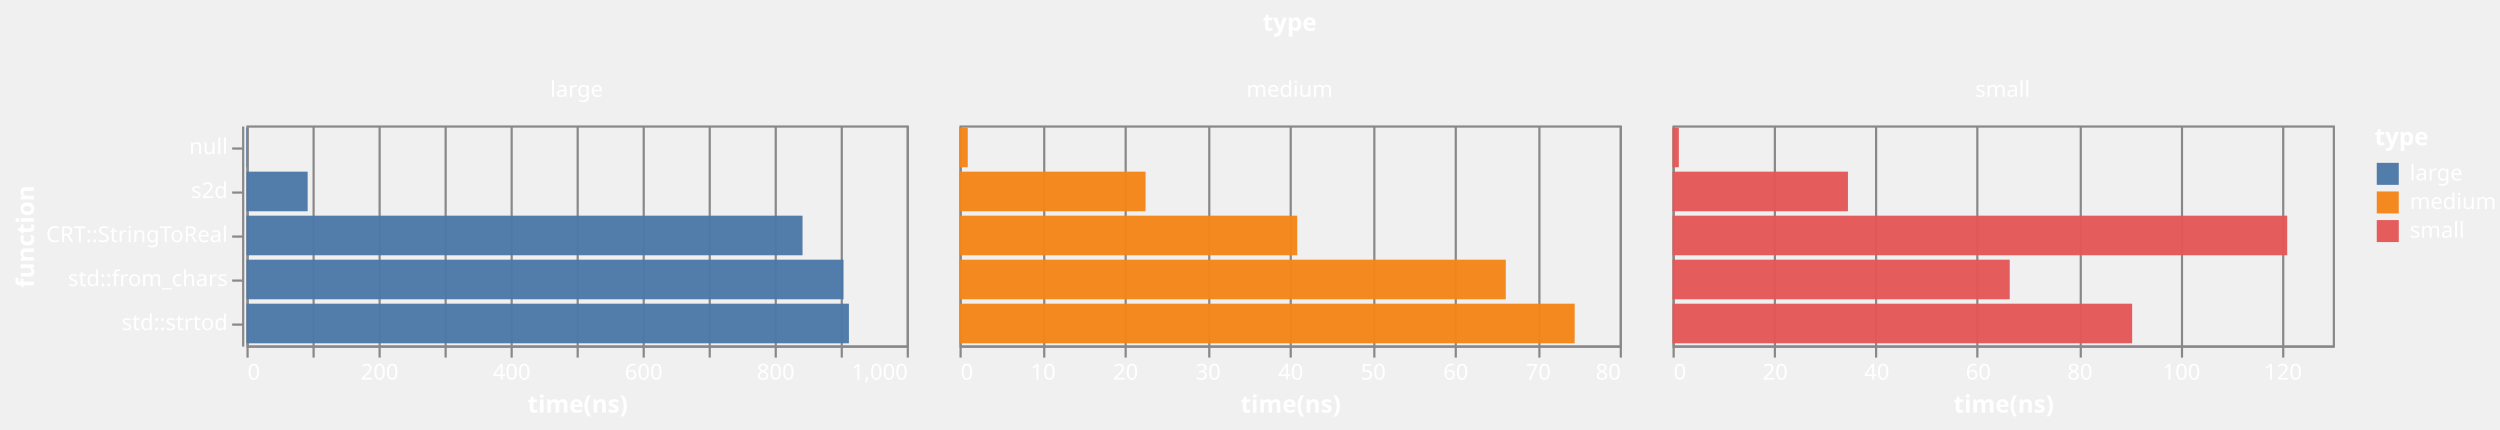
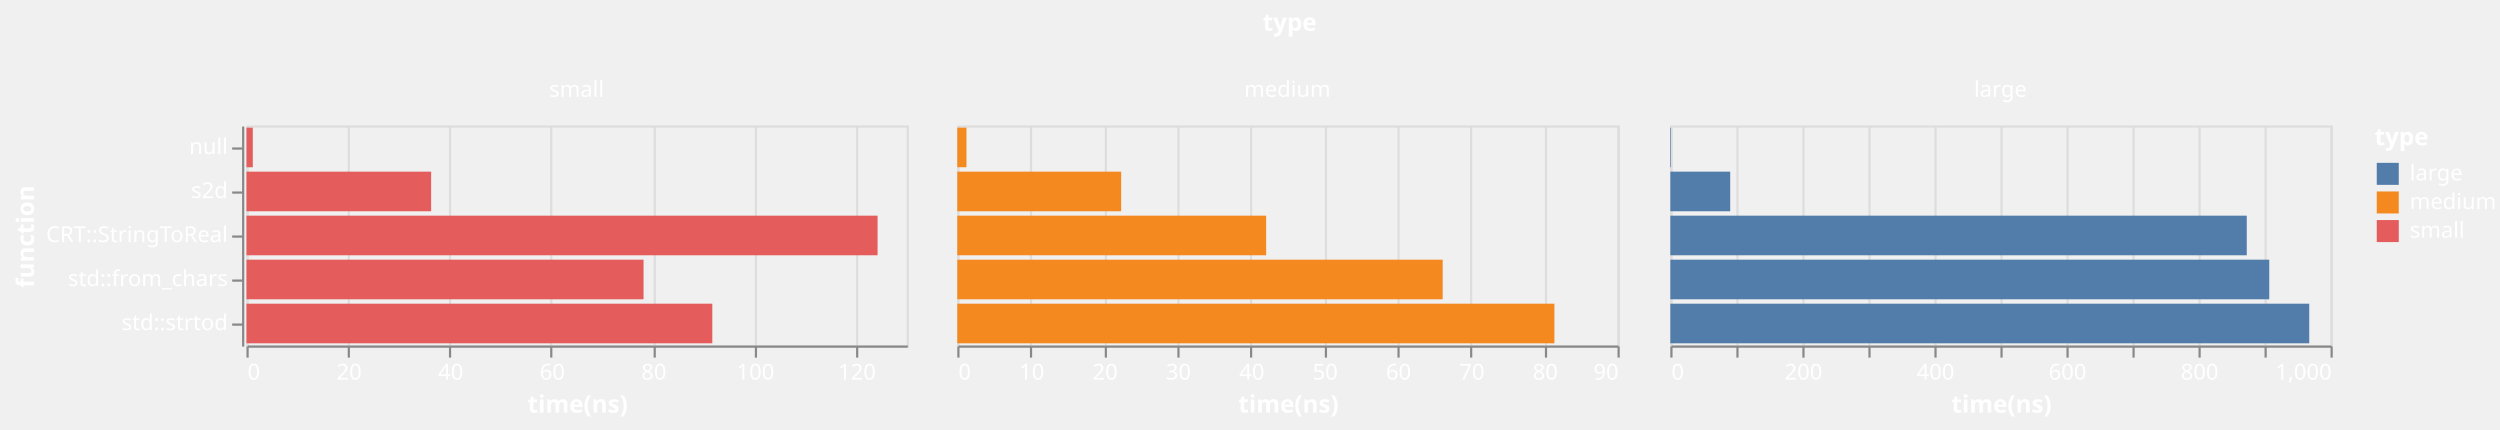
- <svg xmlns="http://www.w3.org/2000/svg" class="marks" viewBox="0 0 1136 195">
-   <g fill="none" stroke-miterlimit="10" aria-roledescription="group mark container" class="mark-group role-frame root">
-     <path d="M112 57Z" aria-hidden="true" class="background" />
-     <g aria-roledescription="group mark container" class="mark-group role-column-title column-title">
-       <path d="M586 26Z" aria-hidden="true" class="background" />
-       <g class="mark-group role-title" pointer-events="none">
-         <path d="M586 5Z" aria-hidden="true" class="background" />
-         <text fill="#fff" aria-label="Title text 'type'" aria-roledescription="title" class="mark-text role-title-text" font-family="sans-serif" font-size="11" font-weight="bold" text-anchor="middle" transform="translate(586 14)">type</text>
-       </g>
+ <svg xmlns="http://www.w3.org/2000/svg" viewBox="0 0 1136 195">
+   <g fill="none" stroke-miterlimit="10">
+     <path d="M112 57Zm474-31Zm0-21Z" aria-hidden="true" />
+     <text fill="#fff" font-family="sans-serif" font-size="11" font-weight="bold" text-anchor="middle" transform="translate(586 14)">type</text>
+     <path d="M110 57v100Zm.5.5Z" aria-hidden="true" />
+     <path stroke="#888" d="M110.5 67.5h-5m5 20h-5m5 20h-5m5 20h-5m5 20h-5" />
+     <g fill="#fff" font-family="sans-serif" font-size="10" text-anchor="end">
+       <text transform="translate(103.5 70)">null</text>
+       <text transform="translate(103.5 90)">s2d</text>
+       <text transform="translate(103.5 110)">CRT::StringToReal</text>
+       <text transform="translate(103.5 130)">std::from_chars</text>
+       <text transform="translate(103.5 150)">std::strtod</text>
    </g>
-     <g aria-roledescription="group mark container" class="mark-group role-row-header row_header">
-       <path d="M110 57v100Z" aria-hidden="true" class="background" />
-       <g aria-label="Y-axis titled 'function' for a discrete scale with 5 values: null, s2d, CRT::StringToReal, std::from_chars, std::strtod" aria-roledescription="axis" class="mark-group role-axis" pointer-events="none">
-         <path d="M110.5 57.5Z" aria-hidden="true" class="background" />
-         <path stroke="#888" d="M110.5 67.5h-5m5 20h-5m5 20h-5m5 20h-5m5 20h-5" class="mark-rule role-axis-tick" />
-         <g fill="#fff" class="mark-text role-axis-label" font-family="sans-serif" font-size="10" text-anchor="end">
-           <text transform="translate(103.5 70)">null</text>
-           <text transform="translate(103.5 90)">s2d</text>
-           <text transform="translate(103.5 110)">CRT::StringToReal</text>
-           <text transform="translate(103.5 130)">std::from_chars</text>
-           <text transform="translate(103.5 150)">std::strtod</text>
-         </g>
-         <path stroke="#888" d="M110.5 57.5v100" class="mark-rule role-axis-domain" />
-         <text fill="#fff" class="mark-text role-axis-title" font-family="sans-serif" font-size="11" font-weight="bold" text-anchor="middle" transform="rotate(-90 61.465 46.035)">function</text>
-       </g>
+     <path stroke="#888" d="M110.5 57.5v100" />
+     <text fill="#fff" font-family="sans-serif" font-size="11" font-weight="bold" text-anchor="middle" transform="rotate(-90 61.465 46.035)">function</text>
+     <path d="M112 56h300-300Zm150-20Z" aria-hidden="true" />
+     <text fill="#fff" font-family="sans-serif" font-size="10" text-anchor="middle" transform="translate(262 44)">small</text>
+     <path d="M435 56h300-300Zm150-20Z" aria-hidden="true" />
+     <text fill="#fff" font-family="sans-serif" font-size="10" text-anchor="middle" transform="translate(585 44)">medium</text>
+     <path d="M759 56h300-300Zm150-20Z" aria-hidden="true" />
+     <text fill="#fff" font-family="sans-serif" font-size="10" text-anchor="middle" transform="translate(909 44)">large</text>
+     <path stroke="#ddd" d="M112.5 57.5h300v100h-300Z" aria-hidden="true" />
+     <g aria-hidden="true">
+       <path d="M112.5 157.5Z" aria-hidden="true" />
+       <path stroke="#ddd" d="M112.5 157.5v-100m46 100v-100m46 100v-100m46 100v-100m47 100v-100m46 100v-100m46 100v-100" />
    </g>
-     <g aria-roledescription="group mark container" class="mark-group role-column-header column_header">
-       <path d="M112 56h300-300Z" aria-hidden="true" class="background" />
-       <g class="mark-group role-title" pointer-events="none">
-         <path d="M262 36Z" aria-hidden="true" class="background" />
-         <text fill="#fff" aria-label="Title text 'large'" aria-roledescription="title" class="mark-text role-title-text" font-family="sans-serif" font-size="10" text-anchor="middle" transform="translate(262 44)">large</text>
-       </g>
-       <path d="M436 56h300-300Z" aria-hidden="true" class="background" />
-       <g class="mark-group role-title" pointer-events="none">
-         <path d="M586 36Z" aria-hidden="true" class="background" />
-         <text fill="#fff" aria-label="Title text 'medium'" aria-roledescription="title" class="mark-text role-title-text" font-family="sans-serif" font-size="10" text-anchor="middle" transform="translate(586 44)">medium</text>
-       </g>
-       <path d="M760 56h300-300Z" aria-hidden="true" class="background" />
-       <g class="mark-group role-title" pointer-events="none">
-         <path d="M910 36Z" aria-hidden="true" class="background" />
-         <text fill="#fff" aria-label="Title text 'small'" aria-roledescription="title" class="mark-text role-title-text" font-family="sans-serif" font-size="10" text-anchor="middle" transform="translate(910 44)">small</text>
-       </g>
+     <path d="M112.5 157.5Z" aria-hidden="true" />
+     <path stroke="#888" d="M112.5 157.5v5m46-5v5m46-5v5m46-5v5m47-5v5m46-5v5m46-5v5" />
+     <g fill="#fff" font-family="sans-serif" font-size="10">
+       <text transform="translate(112.5 172.5)">0</text>
+       <text text-anchor="middle" transform="translate(158.654 172.5)">20</text>
+       <text text-anchor="middle" transform="translate(204.808 172.5)">40</text>
+       <text text-anchor="middle" transform="translate(250.962 172.5)">60</text>
+       <text text-anchor="middle" transform="translate(297.115 172.5)">80</text>
+       <text text-anchor="middle" transform="translate(343.27 172.5)">100</text>
+       <text text-anchor="middle" transform="translate(389.423 172.5)">120</text>
    </g>
-     <g aria-roledescription="group mark container" class="mark-group role-scope cell">
-       <path stroke="#888" d="M112.5 57.5h300v100h-300Z" aria-hidden="true" class="background" />
-       <g aria-hidden="true" class="mark-group role-axis" pointer-events="none">
-         <path d="M112.5 157.5Z" aria-hidden="true" class="background" />
-         <path stroke="#888" d="M112.5 157.5v-100m30 100v-100m30 100v-100m30 100v-100m30 100v-100m30 100v-100m30 100v-100m30 100v-100m30 100v-100m30 100v-100m30 100v-100" class="mark-rule role-axis-grid" />
-       </g>
-       <g aria-label="X-axis titled 'time(ns)' for a linear scale with values from 0 to 1,000" aria-roledescription="axis" class="mark-group role-axis" pointer-events="none">
-         <path d="M112.5 157.5Z" aria-hidden="true" class="background" />
-         <path stroke="#888" d="M112.5 157.5v5m30-5v5m30-5v5m30-5v5m30-5v5m30-5v5m30-5v5m30-5v5m30-5v5m30-5v5m30-5v5" class="mark-rule role-axis-tick" />
-         <g fill="#fff" class="mark-text role-axis-label" font-family="sans-serif" font-size="10">
-           <text transform="translate(112.5 172.5)">0</text>
-           <text text-anchor="middle" transform="translate(172.5 172.5)">200</text>
-           <text text-anchor="middle" transform="translate(232.5 172.5)">400</text>
-           <text text-anchor="middle" transform="translate(292.5 172.5)">600</text>
-           <text text-anchor="middle" transform="translate(352.5 172.5)">800</text>
-           <text text-anchor="end" transform="translate(412.5 172.5)">1,000</text>
-         </g>
-         <path stroke="#888" d="M112.5 157.5h300" class="mark-rule role-axis-domain" />
-         <text fill="#fff" class="mark-text role-axis-title" font-family="sans-serif" font-size="11" font-weight="bold" text-anchor="middle" transform="translate(262.5 187.5)">time(ns)</text>
-       </g>
-       <g fill="#4c78a8" aria-roledescription="rect mark container" class="mark-rect role-mark child_marks">
-         <path d="M112 58h.31v18H112Z" aria-label="time(ns): 1.031; function: null; type: large; name: MSC" aria-roledescription="bar" opacity=".96" />
-         <path d="M112 138h273.746v18H112Z" aria-label="time(ns): 912.488; function: std::strtod; type: large; name: MSC" aria-roledescription="bar" opacity=".96" />
-         <path d="M112 118h271.293v18H112Z" aria-label="time(ns): 904.309; function: std::from_chars; type: large; name: MSC" aria-roledescription="bar" opacity=".96" />
-         <path d="M112 78h27.793v18H112Z" aria-label="time(ns): 92.645; function: s2d; type: large; name: RYU" aria-roledescription="bar" opacity=".96" />
-         <path d="M112 98h252.67v18H112Z" aria-label="time(ns): 842.236; function: CRT::StringToReal; type: large; name: Q-TEE" aria-roledescription="bar" opacity=".96" />
-       </g>
-       <path stroke="#888" d="M436.5 57.5h300v100h-300Z" aria-hidden="true" class="background" />
-       <g aria-hidden="true" class="mark-group role-axis" pointer-events="none">
-         <path d="M436.5 157.5Z" aria-hidden="true" class="background" />
-         <path stroke="#888" d="M436.5 157.5v-100m38 100v-100m37 100v-100m38 100v-100m37 100v-100m38 100v-100m37 100v-100m38 100v-100m37 100v-100" class="mark-rule role-axis-grid" />
-       </g>
-       <g aria-label="X-axis titled 'time(ns)' for a linear scale with values from 0 to 80" aria-roledescription="axis" class="mark-group role-axis" pointer-events="none">
-         <path d="M436.5 157.5Z" aria-hidden="true" class="background" />
-         <path stroke="#888" d="M436.5 157.5v5m38-5v5m37-5v5m38-5v5m37-5v5m38-5v5m37-5v5m38-5v5m37-5v5" class="mark-rule role-axis-tick" />
-         <g fill="#fff" class="mark-text role-axis-label" font-family="sans-serif" font-size="10">
-           <text transform="translate(436.5 172.5)">0</text>
-           <text text-anchor="middle" transform="translate(474 172.5)">10</text>
-           <text text-anchor="middle" transform="translate(511.5 172.5)">20</text>
-           <text text-anchor="middle" transform="translate(549 172.5)">30</text>
-           <text text-anchor="middle" transform="translate(586.5 172.5)">40</text>
-           <text text-anchor="middle" transform="translate(624 172.5)">50</text>
-           <text text-anchor="middle" transform="translate(661.5 172.5)">60</text>
-           <text text-anchor="middle" transform="translate(699 172.5)">70</text>
-           <text text-anchor="end" transform="translate(736.5 172.5)">80</text>
-         </g>
-         <path stroke="#888" d="M436.5 157.5h300" class="mark-rule role-axis-domain" />
-         <text fill="#fff" class="mark-text role-axis-title" font-family="sans-serif" font-size="11" font-weight="bold" text-anchor="middle" transform="translate(586.5 187.5)">time(ns)</text>
-       </g>
-       <g fill="#f58518" aria-roledescription="rect mark container" class="mark-rect role-mark child_marks">
-         <path d="M436 58h3.754v18H436Z" aria-label="time(ns): 1.001; function: null; type: medium; name: MSC" aria-roledescription="bar" opacity=".96" />
-         <path d="M436 138h279.533v18H436Z" aria-label="time(ns): 74.542; function: std::strtod; type: medium; name: MSC" aria-roledescription="bar" opacity=".96" />
-         <path d="M436 118h248.224v18H436Z" aria-label="time(ns): 66.193; function: std::from_chars; type: medium; name: MSC" aria-roledescription="bar" opacity=".96" />
-         <path d="M436 78h84.547v18H436Z" aria-label="time(ns): 22.546; function: s2d; type: medium; name: RYU" aria-roledescription="bar" opacity=".96" />
-         <path d="M436 98h153.465v18H436Z" aria-label="time(ns): 40.924; function: CRT::StringToReal; type: medium; name: Q-TEE" aria-roledescription="bar" opacity=".96" />
-       </g>
-       <path stroke="#888" d="M760.5 57.5h300v100h-300Z" aria-hidden="true" class="background" />
-       <g aria-hidden="true" class="mark-group role-axis" pointer-events="none">
-         <path d="M760.5 157.5Z" aria-hidden="true" class="background" />
-         <path stroke="#888" d="M760.5 157.5v-100m46 100v-100m46 100v-100m46 100v-100m47 100v-100m46 100v-100m46 100v-100" class="mark-rule role-axis-grid" />
-       </g>
-       <g aria-label="X-axis titled 'time(ns)' for a linear scale with values from 0 to 130" aria-roledescription="axis" class="mark-group role-axis" pointer-events="none">
-         <path d="M760.5 157.5Z" aria-hidden="true" class="background" />
-         <path stroke="#888" d="M760.5 157.5v5m46-5v5m46-5v5m46-5v5m47-5v5m46-5v5m46-5v5" class="mark-rule role-axis-tick" />
-         <g fill="#fff" class="mark-text role-axis-label" font-family="sans-serif" font-size="10">
-           <text transform="translate(760.5 172.5)">0</text>
-           <text text-anchor="middle" transform="translate(806.654 172.5)">20</text>
-           <text text-anchor="middle" transform="translate(852.808 172.5)">40</text>
-           <text text-anchor="middle" transform="translate(898.962 172.5)">60</text>
-           <text text-anchor="middle" transform="translate(945.115 172.5)">80</text>
-           <text text-anchor="middle" transform="translate(991.27 172.5)">100</text>
-           <text text-anchor="middle" transform="translate(1037.423 172.5)">120</text>
-         </g>
-         <path stroke="#888" d="M760.5 157.5h300" class="mark-rule role-axis-domain" />
-         <text fill="#fff" class="mark-text role-axis-title" font-family="sans-serif" font-size="11" font-weight="bold" text-anchor="middle" transform="translate(910.5 187.5)">time(ns)</text>
-       </g>
-       <g fill="#e45756" aria-roledescription="rect mark container" class="mark-rect role-mark child_marks">
-         <path d="M760 58h2.86v18H760Z" aria-label="time(ns): 1.239; function: null; type: small; name: MSC" aria-roledescription="bar" opacity=".96" />
-         <path d="M760 138h208.853v18H760Z" aria-label="time(ns): 90.503; function: std::strtod; type: small; name: MSC" aria-roledescription="bar" opacity=".96" />
-         <path d="M760 118h153.217v18H760Z" aria-label="time(ns): 66.394; function: std::from_chars; type: small; name: MSC" aria-roledescription="bar" opacity=".96" />
-         <path d="M760 78h79.708v18H760Z" aria-label="time(ns): 34.54; function: s2d; type: small; name: RYU" aria-roledescription="bar" opacity=".96" />
-         <path d="M760 98h279.307v18H760Z" aria-label="time(ns): 121.033; function: CRT::StringToReal; type: small; name: Q-TEE" aria-roledescription="bar" opacity=".96" />
-       </g>
+     <path stroke="#888" d="M112.5 157.5h300" />
+     <text fill="#fff" font-family="sans-serif" font-size="11" font-weight="bold" text-anchor="middle" transform="translate(262.5 187.5)">time(ns)</text>
+     <path fill="#e45756" d="M112 58h2.873v18H112Zm0 80h211.67v18H112Zm0-20h180.43v18H112Zm0-40h83.905v18H112Zm0 20h286.772v18H112Z" opacity=".96" />
+     <path stroke="#ddd" d="M435.5 57.5h300v100h-300Z" aria-hidden="true" />
+     <g aria-hidden="true">
+       <path d="M435.5 157.5Z" aria-hidden="true" />
+       <path stroke="#ddd" d="M435.5 157.5v-100m33 100v-100m34 100v-100m33 100v-100m33 100v-100m34 100v-100m33 100v-100m33 100v-100m34 100v-100m33 100v-100" />
    </g>
-     <g aria-label="Symbol legend titled 'type' for fill color with 3 values: large, medium, small" aria-roledescription="legend" class="mark-group role-legend" pointer-events="none">
-       <path d="M1079 57h52v53h-52Z" aria-hidden="true" class="background" />
-       <g class="mark-group role-legend-entry">
-         <path d="M1079 73Z" aria-hidden="true" class="background" />
-         <g aria-roledescription="group mark container" class="mark-group role-scope">
-           <path d="M1079 73h51.566v11H1079Z" aria-hidden="true" class="background" />
-           <path fill="#4c78a8" d="M1080 74h10v10h-10Z" class="mark-symbol role-legend-symbol" opacity=".96" />
-           <text fill="#fff" class="mark-text role-legend-label" font-family="sans-serif" font-size="10" transform="translate(1095 82)">large</text>
-           <path d="M1079 86h51.566v11H1079Z" aria-hidden="true" class="background" />
-           <path fill="#f58518" d="M1080 87h10v10h-10Z" class="mark-symbol role-legend-symbol" opacity=".96" />
-           <text fill="#fff" class="mark-text role-legend-label" font-family="sans-serif" font-size="10" transform="translate(1095 95)">medium</text>
-           <path d="M1079 99h51.566v11H1079Z" aria-hidden="true" class="background" />
-           <path fill="#e45756" d="M1080 100h10v10h-10Z" class="mark-symbol role-legend-symbol" opacity=".96" />
-           <text fill="#fff" class="mark-text role-legend-label" font-family="sans-serif" font-size="10" transform="translate(1095 108)">small</text>
-         </g>
-       </g>
-       <text fill="#fff" class="mark-text role-legend-title" font-family="sans-serif" font-size="11" font-weight="bold" transform="translate(1079 66)">type</text>
+     <path d="M435.5 157.5Z" aria-hidden="true" />
+     <path stroke="#888" d="M435.5 157.5v5m33-5v5m34-5v5m33-5v5m33-5v5m34-5v5m33-5v5m33-5v5m34-5v5m33-5v5" />
+     <g fill="#fff" font-family="sans-serif" font-size="10">
+       <text transform="translate(435.5 172.5)">0</text>
+       <text text-anchor="middle" transform="translate(468.833 172.5)">10</text>
+       <text text-anchor="middle" transform="translate(502.167 172.5)">20</text>
+       <text text-anchor="middle" transform="translate(535.5 172.5)">30</text>
+       <text text-anchor="middle" transform="translate(568.833 172.5)">40</text>
+       <text text-anchor="middle" transform="translate(602.167 172.5)">50</text>
+       <text text-anchor="middle" transform="translate(635.5 172.5)">60</text>
+       <text text-anchor="middle" transform="translate(668.833 172.5)">70</text>
+       <text text-anchor="middle" transform="translate(702.167 172.5)">80</text>
+       <text text-anchor="end" transform="translate(735.5 172.5)">90</text>
    </g>
+     <path stroke="#888" d="M435.5 157.5h300" />
+     <text fill="#fff" font-family="sans-serif" font-size="11" font-weight="bold" text-anchor="middle" transform="translate(585.5 187.5)">time(ns)</text>
+     <path fill="#f58518" d="M435 58h4.17v18H435Zm0 80h271.32v18H435Zm0-20h220.56v18H435Zm0-40h74.463v18H435Zm0 20h140.34v18H435Z" opacity=".96" />
+     <path stroke="#ddd" d="M759.5 57.5h300v100h-300Z" aria-hidden="true" />
+     <g aria-hidden="true">
+       <path d="M759.5 157.5Z" aria-hidden="true" />
+       <path stroke="#ddd" d="M759.5 157.5v-100m30 100v-100m30 100v-100m30 100v-100m30 100v-100m30 100v-100m30 100v-100m30 100v-100m30 100v-100m30 100v-100m30 100v-100" />
+     </g>
+     <path d="M759.5 157.5Z" aria-hidden="true" />
+     <path stroke="#888" d="M759.5 157.5v5m30-5v5m30-5v5m30-5v5m30-5v5m30-5v5m30-5v5m30-5v5m30-5v5m30-5v5m30-5v5" />
+     <g fill="#fff" font-family="sans-serif" font-size="10">
+       <text transform="translate(759.5 172.5)">0</text>
+       <text text-anchor="middle" transform="translate(819.5 172.5)">200</text>
+       <text text-anchor="middle" transform="translate(879.5 172.5)">400</text>
+       <text text-anchor="middle" transform="translate(939.5 172.5)">600</text>
+       <text text-anchor="middle" transform="translate(999.5 172.5)">800</text>
+       <text text-anchor="end" transform="translate(1059.5 172.5)">1,000</text>
+     </g>
+     <path stroke="#888" d="M759.5 157.5h300" />
+     <text fill="#fff" font-family="sans-serif" font-size="11" font-weight="bold" text-anchor="middle" transform="translate(909.5 187.5)">time(ns)</text>
+     <path fill="#4c78a8" d="M759 58h.304v18H759Zm0 80h290.325v18H759Zm0-20h272.15v18H759Zm0-40h27.206v18H759Zm0 20h261.93v18H759Z" opacity=".96" />
+     <path d="M1079 57h52v53h-52Zm0 16Z" aria-hidden="true" />
+     <path d="M1079 73h51.566v11H1079Z" aria-hidden="true" />
+     <path fill="#4c78a8" d="M1080 74h10v10h-10Z" opacity=".96" />
+     <text fill="#fff" font-family="sans-serif" font-size="10" transform="translate(1095 82)">large</text>
+     <path d="M1079 86h51.566v11H1079Z" aria-hidden="true" />
+     <path fill="#f58518" d="M1080 87h10v10h-10Z" opacity=".96" />
+     <text fill="#fff" font-family="sans-serif" font-size="10" transform="translate(1095 95)">medium</text>
+     <path d="M1079 99h51.566v11H1079Z" aria-hidden="true" />
+     <path fill="#e45756" d="M1080 100h10v10h-10Z" opacity=".96" />
+     <text fill="#fff" font-family="sans-serif" font-size="10" transform="translate(1095 108)">small</text>
+     <text fill="#fff" font-family="sans-serif" font-size="11" font-weight="bold" transform="translate(1079 66)">type</text>
  </g>
</svg>
